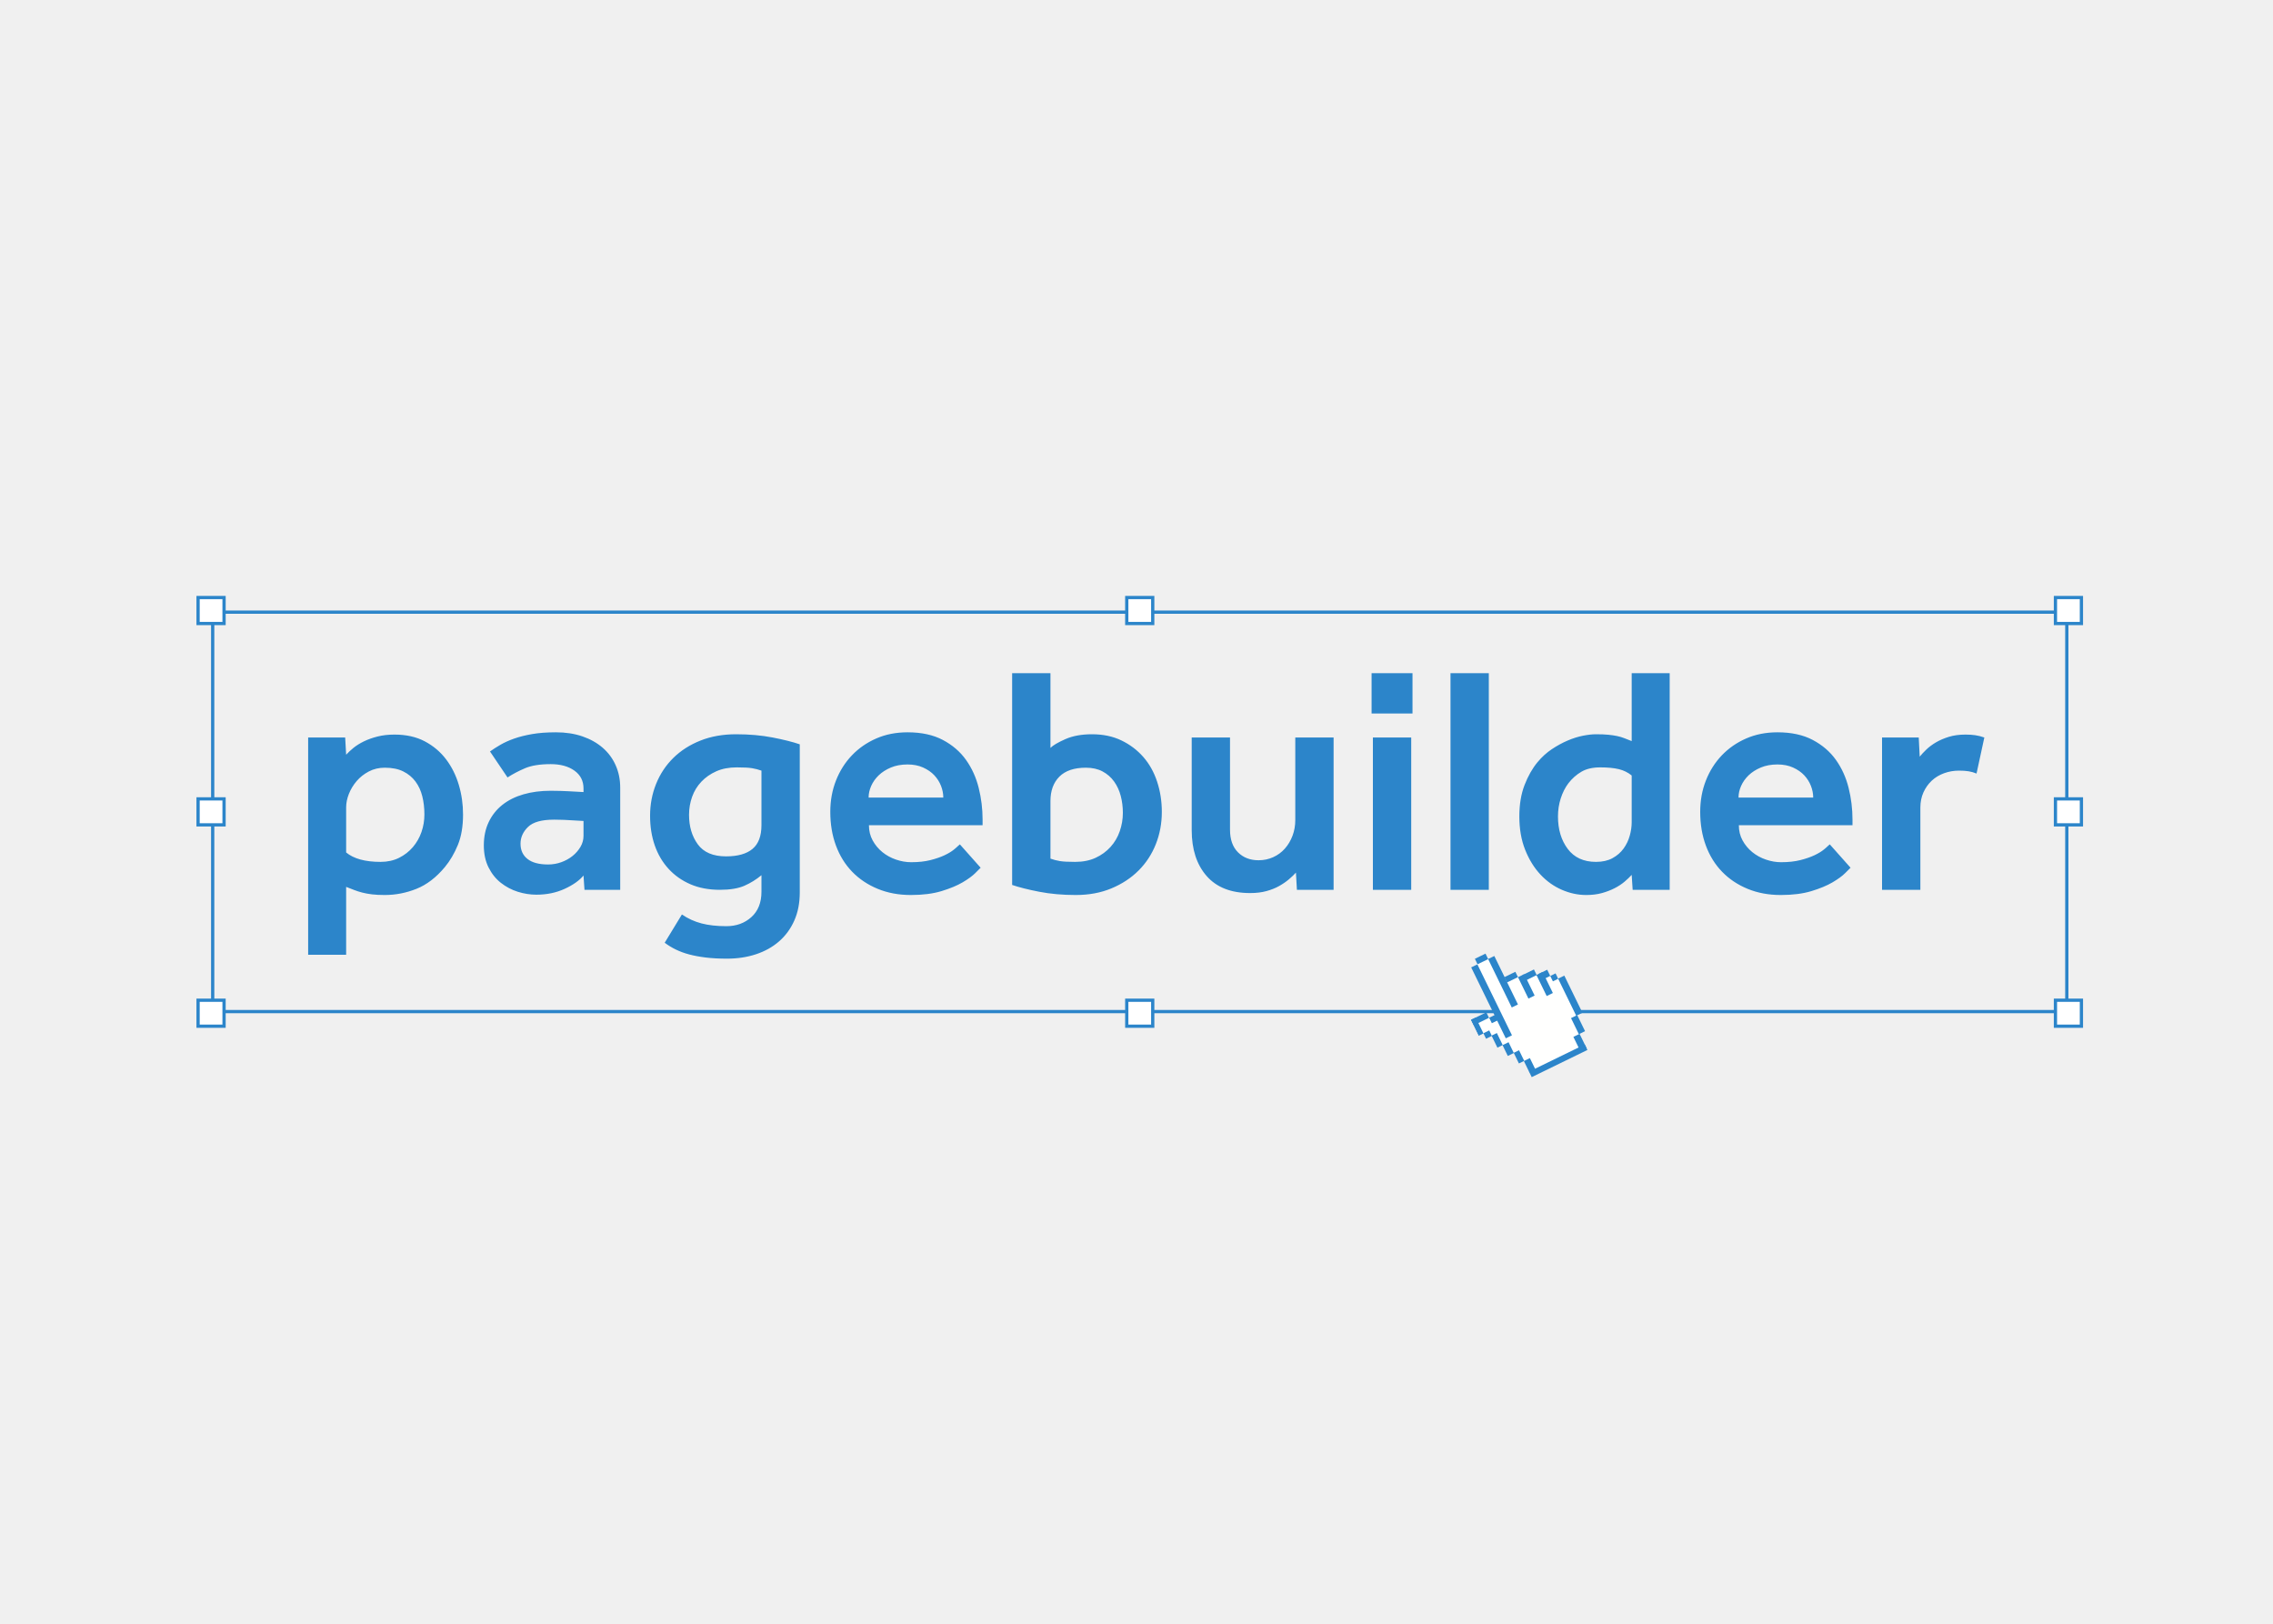
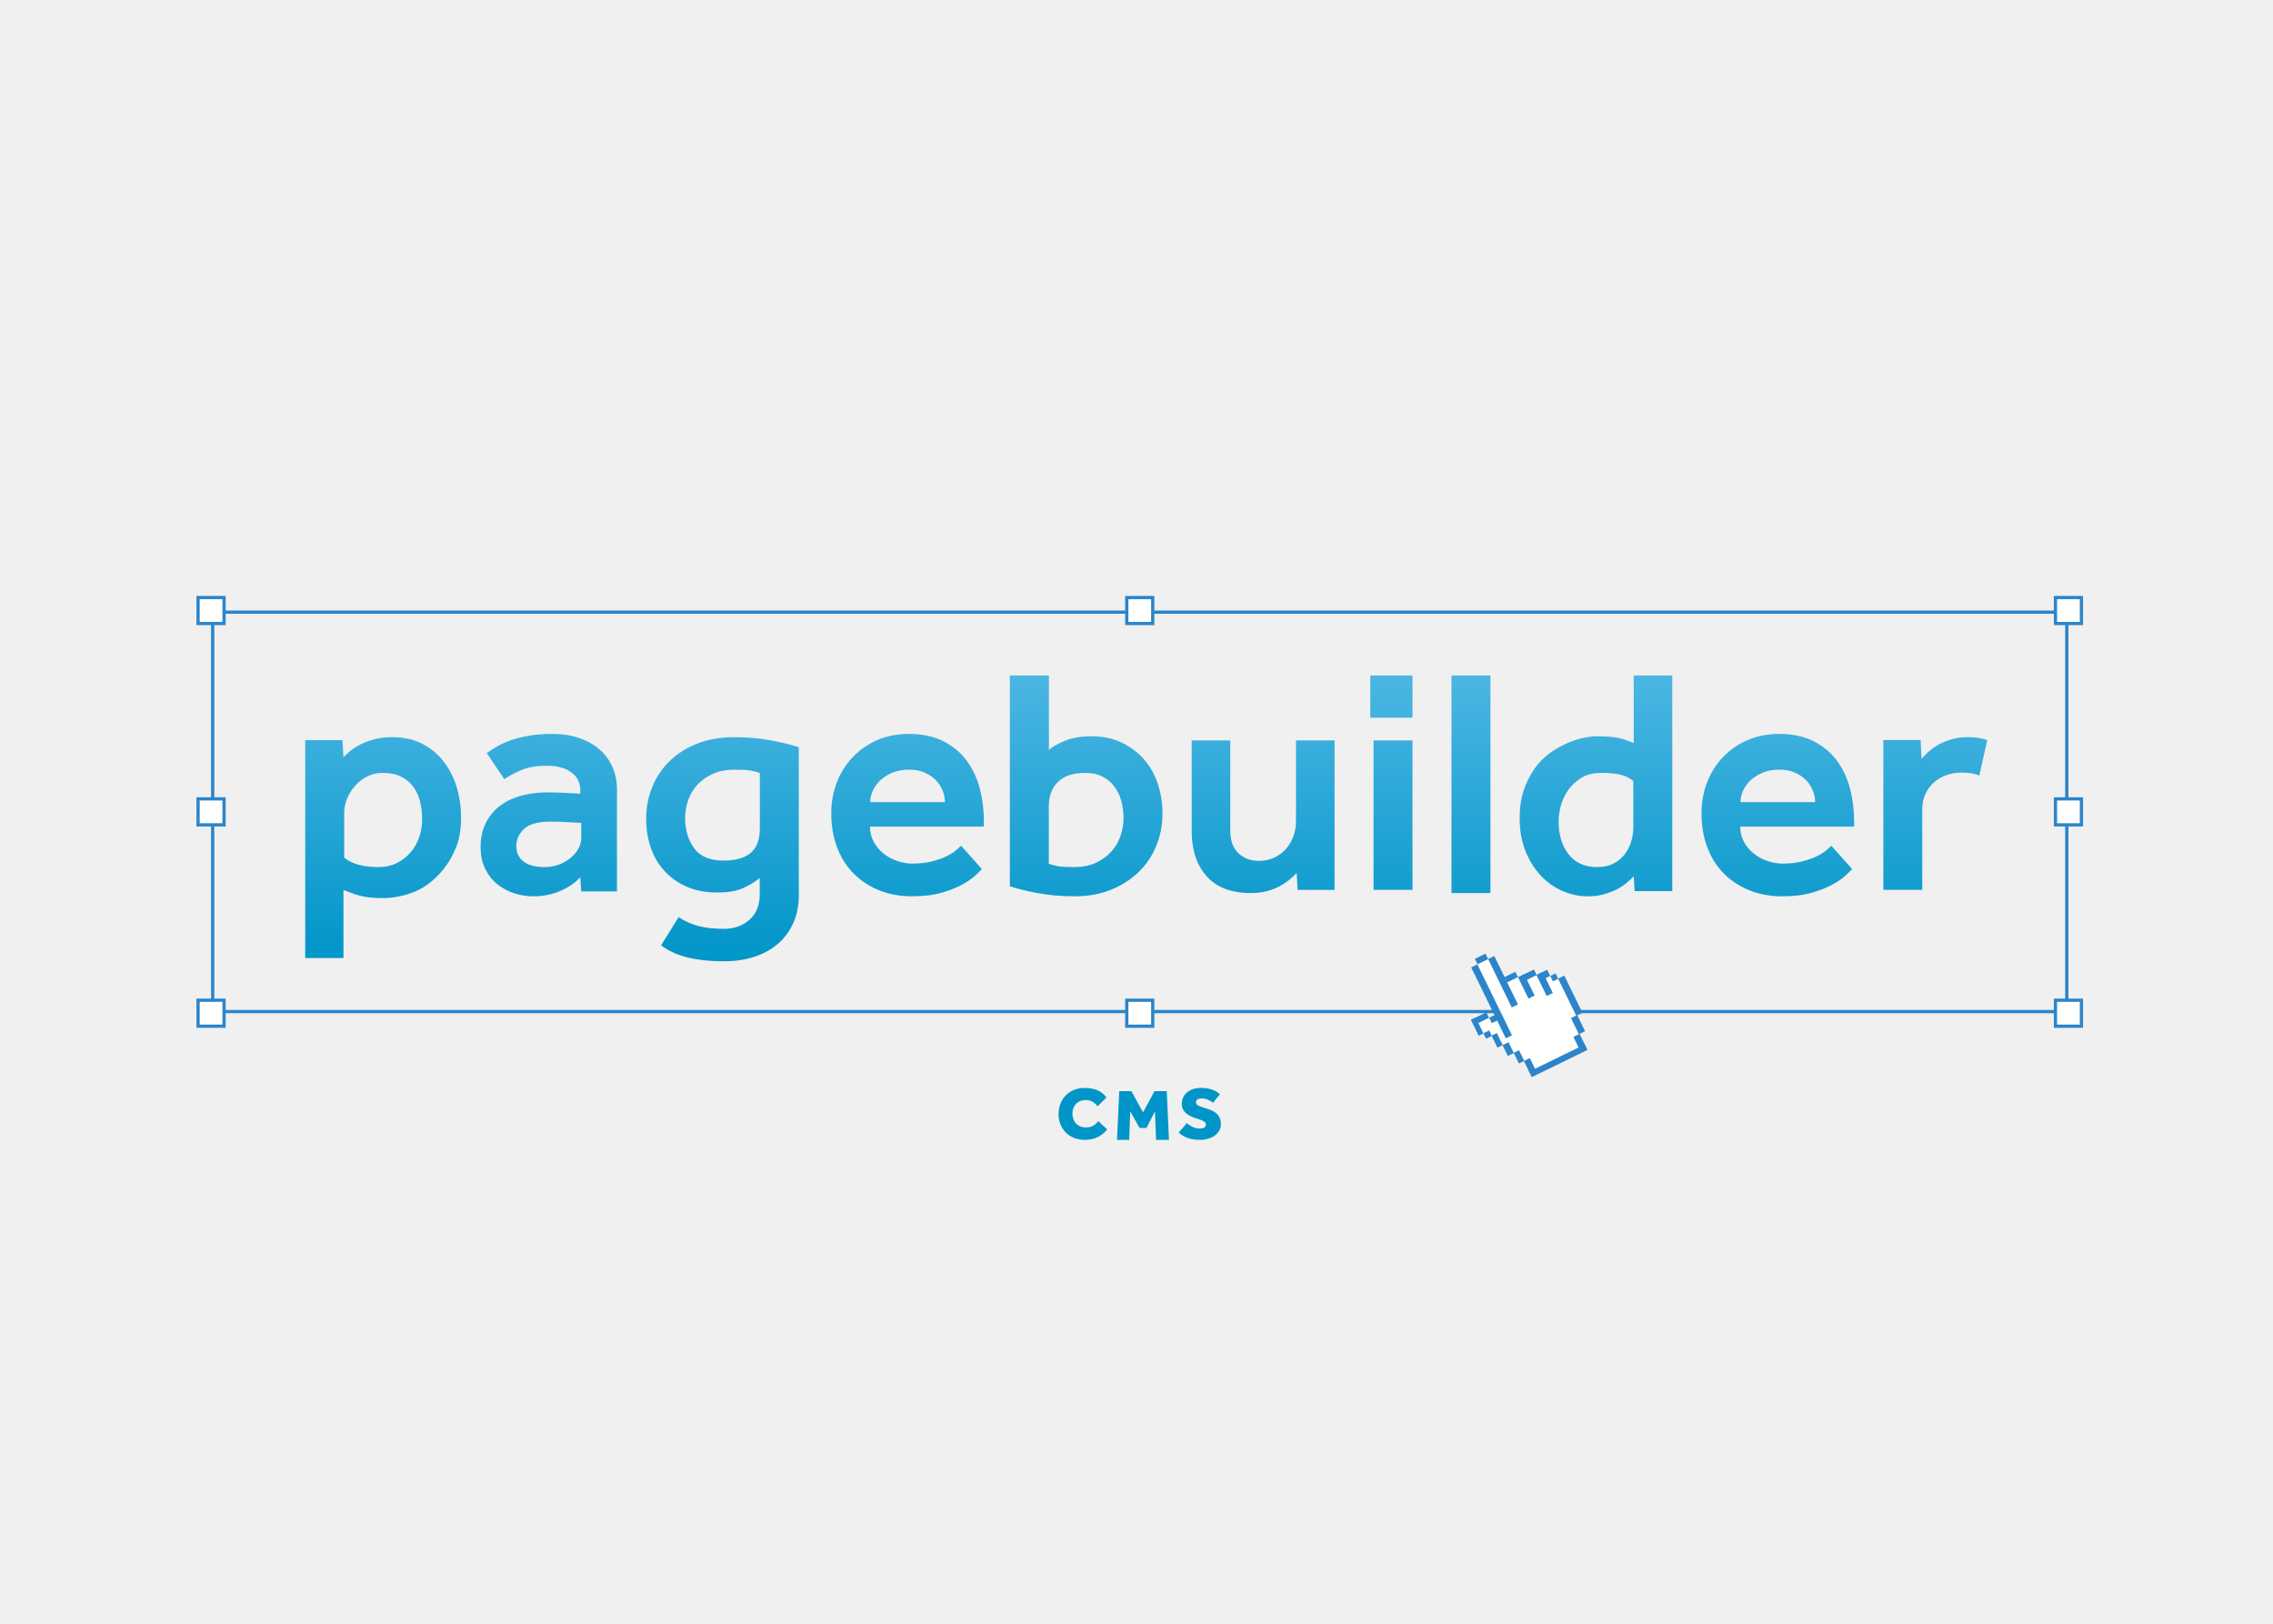
<svg xmlns="http://www.w3.org/2000/svg" xmlns:xlink="http://www.w3.org/1999/xlink" width="700px" height="500px" viewBox="0 0 700 500" version="1.1">
  <defs>
    <polygon id="path-1" points="0.022 0.243 30.848 0.243 30.848 38.848 0.022 38.848" />
+     <linearGradient x1="50%" y1="-15.731%" x2="50%" y2="100%" id="linearGradient-3">
+       <stop stop-color="#57BBE7" offset="0%" />
+       <stop stop-color="#0095C8" offset="100%" />
+     </linearGradient>
  </defs>
  <g id="page-builder" stroke="none" stroke-width="1" fill="none" fill-rule="evenodd">
-     <path d="M94.9,227.1 L106.3,227.1 L106.6,232.4 C107.2,231.733 107.95,231.033 108.85,230.3 C109.75,229.567 110.817,228.9 112.05,228.3 C113.283,227.7 114.683,227.2 116.25,226.8 C117.817,226.4 119.567,226.2 121.5,226.2 C125.1,226.2 128.217,226.9 130.85,228.3 C133.483,229.7 135.667,231.55 137.4,233.85 C139.133,236.15 140.433,238.767 141.3,241.7 C142.167,244.633 142.6,247.667 142.6,250.8 C142.6,254.467 142.067,257.6 141,260.2 C139.933,262.8 138.6,265.067 137,267 C134.333,270.2 131.417,272.433 128.25,273.7 C125.083,274.967 121.833,275.6 118.5,275.6 C116.967,275.6 115.65,275.533 114.55,275.4 C113.45,275.267 112.45,275.083 111.55,274.85 C110.65,274.617 109.817,274.35 109.05,274.05 L107.241,273.347 C107.03,273.266 106.817,273.183 106.6,273.1 L106.6,294 L94.9,294 L94.9,227.1 Z M106.6,262.5 C108.933,264.433 112.467,265.4 117.2,265.4 C119.333,265.4 121.233,264.983 122.9,264.15 C124.567,263.317 125.983,262.217 127.15,260.85 C128.317,259.483 129.2,257.933 129.8,256.2 C130.4,254.467 130.7,252.667 130.7,250.8 C130.7,248.8 130.483,246.933 130.05,245.2 C129.617,243.467 128.917,241.95 127.95,240.65 C126.983,239.35 125.733,238.317 124.2,237.55 C122.667,236.783 120.767,236.4 118.5,236.4 C116.7,236.4 115.067,236.783 113.6,237.55 C112.133,238.317 110.883,239.3 109.85,240.5 C108.817,241.7 108.017,243.017 107.45,244.45 C106.883,245.883 106.6,247.267 106.6,248.6 L106.6,262.5 Z M179.7,269.6 C178.433,271.133 176.5,272.5 173.9,273.7 C171.3,274.9 168.4,275.5 165.2,275.5 C163.267,275.5 161.35,275.2 159.45,274.6 C157.55,274 155.817,273.083 154.25,271.85 C152.683,270.617 151.417,269.033 150.45,267.1 C149.483,265.167 149,262.9 149,260.3 C149,257.633 149.5,255.25 150.5,253.15 C151.5,251.05 152.9,249.283 154.7,247.85 C156.5,246.417 158.667,245.333 161.2,244.6 C163.733,243.867 166.533,243.5 169.6,243.5 C170.533,243.5 171.567,243.517 172.7,243.55 C173.55,243.575 174.381,243.609 175.194,243.653 L176,243.7 C177.2,243.767 178.433,243.833 179.7,243.9 L179.7,242.8 C179.7,240.467 178.767,238.633 176.9,237.3 C175.033,235.967 172.6,235.3 169.6,235.3 C166.267,235.3 163.6,235.733 161.6,236.6 C159.6,237.467 157.833,238.4 156.3,239.4 L150.9,231.4 C151.833,230.733 152.9,230.05 154.1,229.35 C155.3,228.65 156.7,228.017 158.3,227.45 C159.9,226.883 161.75,226.417 163.85,226.05 C165.95,225.683 168.4,225.5 171.2,225.5 C174.2,225.5 176.917,225.917 179.35,226.75 C181.783,227.583 183.867,228.75 185.6,230.25 C187.333,231.75 188.667,233.55 189.6,235.65 C190.533,237.75 191,240.033 191,242.5 L191,274 L180,274 L179.7,269.6 Z M179.7,257.4 L179.7,252.8 L176.2,252.6 L176.2,252.6 C175.5,252.55 174.772,252.509 174.016,252.478 L173.25,252.45 C172.346,252.421 171.557,252.404 170.882,252.401 L170.6,252.4 C166.8,252.4 164.133,253.15 162.6,254.65 C161.067,256.15 160.3,257.867 160.3,259.8 C160.3,261.8 161.017,263.367 162.45,264.5 C163.883,265.633 166,266.2 168.8,266.2 C170.2,266.2 171.55,265.967 172.85,265.5 C174.15,265.033 175.3,264.4 176.3,263.6 C177.3,262.8 178.117,261.867 178.75,260.8 C179.383,259.733 179.7,258.6 179.7,257.4 Z M210,281.6 C211.867,282.867 213.883,283.783 216.05,284.35 C218.217,284.917 220.767,285.2 223.7,285.2 C226.767,285.2 229.333,284.267 231.4,282.4 C233.467,280.533 234.5,277.933 234.5,274.6 L234.5,269.5 C232.9,270.833 231.15,271.917 229.25,272.75 C227.35,273.583 224.833,274 221.7,274 C218.3,274 215.283,273.433 212.65,272.3 C210.017,271.167 207.767,269.583 205.9,267.55 C204.033,265.517 202.617,263.117 201.65,260.35 C200.683,257.583 200.2,254.533 200.2,251.2 C200.2,247.733 200.817,244.467 202.05,241.4 C203.283,238.333 205.05,235.667 207.35,233.4 C209.65,231.133 212.433,229.35 215.7,228.05 C218.967,226.75 222.633,226.1 226.7,226.1 C230.767,226.1 234.517,226.433 237.95,227.1 C241.383,227.767 244.167,228.467 246.3,229.2 L246.3,274.8 C246.3,278.067 245.733,280.967 244.6,283.5 C243.467,286.033 241.9,288.167 239.9,289.9 C237.9,291.633 235.533,292.95 232.8,293.85 C230.067,294.75 227.1,295.2 223.9,295.2 C221.433,295.2 219.25,295.083 217.35,294.85 C215.45,294.617 213.75,294.3 212.25,293.9 C210.75,293.5 209.383,293 208.15,292.4 C206.917,291.8 205.767,291.1 204.7,290.3 L210,281.6 Z M234.5,237.3 C233.567,236.967 232.6,236.717 231.6,236.55 C230.6,236.383 229.033,236.3 226.9,236.3 C224.5,236.3 222.4,236.7 220.6,237.5 C218.8,238.3 217.267,239.367 216,240.7 C214.733,242.033 213.783,243.583 213.15,245.35 C212.517,247.117 212.2,248.967 212.2,250.9 C212.2,254.5 213.1,257.533 214.9,260 C216.7,262.467 219.6,263.7 223.6,263.7 C227.2,263.7 229.917,262.933 231.75,261.4 C233.583,259.867 234.5,257.433 234.5,254.1 L234.5,237.3 Z M302,267.2 L300.35,268.85 C299.45,269.75 298.15,270.7 296.45,271.7 C294.75,272.7 292.583,273.6 289.95,274.4 C287.317,275.2 284.167,275.6 280.5,275.6 C276.767,275.6 273.367,274.967 270.3,273.7 C267.233,272.433 264.617,270.683 262.45,268.45 C260.283,266.217 258.617,263.533 257.45,260.4 C256.283,257.267 255.7,253.8 255.7,250 C255.7,246.533 256.283,243.317 257.45,240.35 C258.617,237.383 260.25,234.8 262.35,232.6 C264.45,230.4 266.95,228.667 269.85,227.4 C272.75,226.133 275.967,225.5 279.5,225.5 C283.767,225.5 287.383,226.283 290.35,227.85 C293.317,229.417 295.7,231.467 297.5,234 C299.3,236.533 300.6,239.4 301.4,242.6 C302.2,245.8 302.6,249.067 302.6,252.4 L302.6,254.1 L267.6,254.1 C267.6,255.833 267.983,257.4 268.75,258.8 C269.517,260.2 270.517,261.4 271.75,262.4 C272.983,263.4 274.383,264.167 275.95,264.7 C277.517,265.233 279.067,265.5 280.6,265.5 C282.867,265.5 284.85,265.283 286.55,264.85 C288.25,264.417 289.7,263.917 290.9,263.35 C292.1,262.783 293.083,262.183 293.85,261.55 L294.334,261.145 C294.867,260.693 295.289,260.311 295.6,260 L302,267.2 Z M290.5,245.6 C290.5,244.4 290.267,243.2 289.8,242 C289.333,240.8 288.65,239.717 287.75,238.75 C286.85,237.783 285.7,236.983 284.3,236.35 C282.9,235.717 281.3,235.4 279.5,235.4 C277.567,235.4 275.85,235.717 274.35,236.35 C272.85,236.983 271.6,237.783 270.6,238.75 C269.6,239.717 268.833,240.8 268.3,242 C267.767,243.2 267.5,244.4 267.5,245.6 L290.5,245.6 Z M311.7,207.3 L323.5,207.3 L323.5,230.3 C324.3,229.5 325.833,228.6 328.1,227.6 C330.367,226.6 333.1,226.1 336.3,226.1 C339.7,226.1 342.717,226.733 345.35,228 C347.983,229.267 350.233,230.967 352.1,233.1 C353.967,235.233 355.383,237.767 356.35,240.7 C357.317,243.633 357.8,246.733 357.8,250 C357.8,253.533 357.183,256.85 355.95,259.95 C354.717,263.05 352.95,265.75 350.65,268.05 C348.35,270.35 345.567,272.183 342.3,273.55 C339.033,274.917 335.367,275.6 331.3,275.6 C327.233,275.6 323.483,275.267 320.05,274.6 C316.617,273.933 313.833,273.233 311.7,272.5 L311.7,207.3 Z M323.5,264.4 C324.433,264.733 325.4,264.983 326.4,265.15 C327.4,265.317 328.967,265.4 331.1,265.4 C333.5,265.4 335.6,264.983 337.4,264.15 C339.2,263.317 340.733,262.2 342,260.8 C343.267,259.4 344.217,257.783 344.85,255.95 C345.483,254.117 345.8,252.233 345.8,250.3 C345.8,248.5 345.583,246.767 345.15,245.1 C344.717,243.433 344.033,241.95 343.1,240.65 C342.167,239.35 340.983,238.317 339.55,237.55 C338.117,236.783 336.4,236.4 334.4,236.4 C330.8,236.4 328.083,237.317 326.25,239.15 C324.417,240.983 323.5,243.5 323.5,246.7 L323.5,264.4 Z M367,227.1 L378.8,227.1 L378.8,255.5 C378.8,258.5 379.617,260.817 381.25,262.45 C382.883,264.083 385,264.9 387.6,264.9 C389.2,264.9 390.7,264.583 392.1,263.95 C393.5,263.317 394.7,262.433 395.7,261.3 C396.7,260.167 397.483,258.85 398.05,257.35 C398.617,255.85 398.9,254.233 398.9,252.5 L398.9,227.1 L410.7,227.1 L410.7,274 L399.4,274 L399.1,268.7 C398.5,269.367 397.767,270.067 396.9,270.8 C396.033,271.533 395.033,272.217 393.9,272.85 C392.767,273.483 391.467,274 390,274.4 C388.533,274.8 386.867,275 385,275 C379.133,275 374.667,273.25 371.6,269.75 C368.533,266.25 367,261.533 367,255.6 L367,227.1 Z M422.4,207.3 L435,207.3 L435,219.7 L422.4,219.7 L422.4,207.3 Z M422.8,227.1 L434.6,227.1 L434.6,274 L422.8,274 L422.8,227.1 Z M446.7,207.3 L458.5,207.3 L458.5,274 L446.7,274 L446.7,207.3 Z M502.5,269.4 C501.9,270.067 501.167,270.767 500.3,271.5 C499.433,272.233 498.417,272.9 497.25,273.5 C496.083,274.1 494.783,274.6 493.35,275 C491.917,275.4 490.3,275.6 488.5,275.6 C485.967,275.6 483.467,275.067 481,274 C478.533,272.933 476.333,271.367 474.4,269.3 C472.467,267.233 470.9,264.7 469.7,261.7 C468.5,258.7 467.9,255.267 467.9,251.4 C467.9,247.733 468.433,244.517 469.5,241.75 C470.567,238.983 471.9,236.633 473.5,234.7 C474.833,233.1 476.3,231.767 477.9,230.7 C479.5,229.633 481.117,228.75 482.75,228.05 C484.383,227.35 485.967,226.85 487.5,226.55 C489.033,226.25 490.367,226.1 491.5,226.1 C493.033,226.1 494.3,226.15 495.3,226.25 C496.3,226.35 497.2,226.483 498,226.65 C498.8,226.817 499.533,227.033 500.2,227.3 L502.075,228.036 C502.214,228.09 502.356,228.144 502.5,228.2 L502.5,207.3 L514.2,207.3 L514.2,274 L502.8,274 L502.5,269.4 Z M502.5,238.8 C501.367,237.867 500.05,237.217 498.55,236.85 C497.05,236.483 495.133,236.3 492.8,236.3 C490.467,236.3 488.533,236.75 487,237.65 C485.467,238.55 484.133,239.733 483,241.2 C482,242.533 481.217,244.083 480.65,245.85 C480.083,247.617 479.8,249.467 479.8,251.4 C479.8,255.4 480.8,258.733 482.8,261.4 C484.8,264.067 487.7,265.4 491.5,265.4 C493.5,265.4 495.2,265.017 496.6,264.25 C498,263.483 499.133,262.5 500,261.3 C500.867,260.1 501.5,258.783 501.9,257.35 C502.3,255.917 502.5,254.533 502.5,253.2 L502.5,238.8 Z M569.9,267.2 L568.25,268.85 C567.35,269.75 566.05,270.7 564.35,271.7 C562.65,272.7 560.483,273.6 557.85,274.4 C555.217,275.2 552.067,275.6 548.4,275.6 C544.667,275.6 541.267,274.967 538.2,273.7 C535.133,272.433 532.517,270.683 530.35,268.45 C528.183,266.217 526.517,263.533 525.35,260.4 C524.183,257.267 523.6,253.8 523.6,250 C523.6,246.533 524.183,243.317 525.35,240.35 C526.517,237.383 528.15,234.8 530.25,232.6 C532.35,230.4 534.85,228.667 537.75,227.4 C540.65,226.133 543.867,225.5 547.4,225.5 C551.667,225.5 555.283,226.283 558.25,227.85 C561.217,229.417 563.6,231.467 565.4,234 C567.2,236.533 568.5,239.4 569.3,242.6 C570.1,245.8 570.5,249.067 570.5,252.4 L570.5,254.1 L535.5,254.1 C535.5,255.833 535.883,257.4 536.65,258.8 C537.417,260.2 538.417,261.4 539.65,262.4 C540.883,263.4 542.283,264.167 543.85,264.7 C545.417,265.233 546.967,265.5 548.5,265.5 C550.767,265.5 552.75,265.283 554.45,264.85 C556.15,264.417 557.6,263.917 558.8,263.35 C560,262.783 560.983,262.183 561.75,261.55 L562.234,261.145 C562.767,260.693 563.189,260.311 563.5,260 L569.9,267.2 Z M558.4,245.6 C558.4,244.4 558.167,243.2 557.7,242 C557.233,240.8 556.55,239.717 555.65,238.75 C554.75,237.783 553.6,236.983 552.2,236.35 C550.8,235.717 549.2,235.4 547.4,235.4 C545.467,235.4 543.75,235.717 542.25,236.35 C540.75,236.983 539.5,237.783 538.5,238.75 C537.5,239.717 536.733,240.8 536.2,242 C535.667,243.2 535.4,244.4 535.4,245.6 L558.4,245.6 Z M579.6,227.1 L590.9,227.1 L591.2,233 C591.733,232.333 592.417,231.6 593.25,230.8 C594.083,230 595.067,229.267 596.2,228.6 C597.333,227.933 598.65,227.367 600.15,226.9 C601.65,226.433 603.367,226.2 605.3,226.2 C606.433,226.2 607.45,226.267 608.35,226.4 C609.25,226.533 610.167,226.767 611.1,227.1 L608.7,238.2 C607.9,237.867 607.083,237.633 606.25,237.5 C605.417,237.367 604.433,237.3 603.3,237.3 C601.7,237.3 600.167,237.567 598.7,238.1 C597.233,238.633 595.967,239.4 594.9,240.4 C593.833,241.4 592.983,242.6 592.35,244 C591.717,245.4 591.4,246.967 591.4,248.7 L591.4,274 L579.6,274 L579.6,227.1 Z" id="pagebuilder" fill="#2C85CA" fill-rule="nonzero" />
    <rect id="Rectangle" stroke="#2C85CA" x="65.5" y="188.5" width="571" height="123" />
    <rect id="Rectangle" stroke="#2C85CA" fill="#FFFFFF" x="61" y="184" width="8" height="8" />
    <rect id="Rectangle-Copy-3" stroke="#2C85CA" fill="#FFFFFF" x="347" y="184" width="8" height="8" />
    <rect id="Rectangle-Copy-6" stroke="#2C85CA" fill="#FFFFFF" x="633" y="184" width="8" height="8" />
    <rect id="Rectangle-Copy" stroke="#2C85CA" fill="#FFFFFF" x="61" y="246" width="8" height="8" />
    <rect id="Rectangle-Copy-7" stroke="#2C85CA" fill="#FFFFFF" x="633" y="246" width="8" height="8" />
    <rect id="Rectangle-Copy-2" stroke="#2C85CA" fill="#FFFFFF" x="61" y="308" width="8" height="8" />
    <rect id="Rectangle-Copy-5" stroke="#2C85CA" fill="#FFFFFF" x="347" y="308" width="8" height="8" />
    <rect id="Rectangle-Copy-8" stroke="#2C85CA" fill="#FFFFFF" x="633" y="308" width="8" height="8" />
    <g id="hand_cursor_free_vector" transform="translate(469, 310.5) rotate(-26) translate(-469, -310.5) translate(453, 290)">
      <g id="Group-4" transform="translate(0, 1.090909)">
        <mask id="mask-2" fill="white">
          <use xlink:href="#path-1" />
        </mask>
        <g id="Clip-2" />
        <polyline id="Fill-1" fill="#FFFFFE" mask="url(#mask-2)" points="8.182 1.636 8.606 18.364 6.364 18.364 4.848 17.03 0.909 16.667 1.03 19.818 2.121 21.455 4.364 23.455 4.788 26.121 6.606 27.879 6.909 29.576 8 30.909 8.727 33.394 9.636 34.606 10.061 38.424 27.091 38.848 27.333 34.909 28.97 33.091 29.576 29.152 30.848 27.576 30.545 16.424 27.091 13.515 24.788 12.303 23.697 11.697 19.394 10.848 18.303 9.636 14.485 9.091 13.757 2.121 12.121 0.303 10.485 0.243 8.182 1.636" />
        <polygon id="Fill-3" fill="#2C85CA" mask="url(#mask-2)" points="0.022 21.03 1.697 21.03 1.697 15.576 0.022 15.576" />
      </g>
      <polygon id="Fill-5" fill="#2C85CA" points="7.212 26.485 9.333 26.485 9.333 2.182 7.212 2.182" />
      <polygon id="Fill-6" fill="#2C85CA" points="18.848 18.545 20.97 18.545 20.97 11.212 18.848 11.212" />
      <polygon id="Fill-7" fill="#2C85CA" points="24.243 20.303 26.364 20.303 26.364 13.091 24.243 13.091" />
      <polygon id="Fill-8" fill="#2C85CA" points="29.757 29.757 31.879 29.757 31.879 17.03 29.757 17.03" />
      <polygon id="Fill-9" fill="#2C85CA" points="26.121 40.182 28.243 40.182 28.243 35.212 26.121 35.212" />
      <polygon id="Fill-10" fill="#2C85CA" points="28 35.212 30.121 35.212 30.121 29.697 28 29.697" />
      <polygon id="Fill-11" fill="#2C85CA" points="13.031 18.757 15.152 18.757 15.152 2.151 13.031 2.151" />
      <polygon id="Fill-12" fill="#2C85CA" points="0.121 18.545 5.333 18.545 5.333 16.667 0.121 16.667" />
      <polygon id="Fill-13" fill="#2C85CA" points="9.152 40.727 28.243 40.727 28.243 38.848 9.152 38.848" />
      <polygon id="Fill-14" fill="#2C85CA" points="1.697 23.939 3.697 23.939 3.697 22.061 1.697 22.061" />
      <polygon id="Fill-15" fill="#2C85CA" points="3.637 27.94 5.455 27.94 5.455 23.819 3.637 23.819" />
      <polygon id="Fill-16" fill="#2C85CA" points="5.394 31.636 7.455 31.636 7.455 27.94 5.394 27.94" />
      <polygon id="Fill-17" fill="#2C85CA" points="7.455 35.212 9.273 35.212 9.273 31.576 7.455 31.576" />
      <polygon id="Fill-18" fill="#2C85CA" points="9.152 39.151 11.212 39.151 11.212 35.212 9.152 35.212" />
      <polygon id="Fill-19" fill="#2C85CA" points="5.394 20.424 8.303 20.424 8.303 18.545 5.394 18.545" />
      <polygon id="Fill-20" fill="#2C85CA" points="25.03 15.212 27.939 15.212 27.939 13.091 25.03 13.091" />
      <polygon id="Fill-21" fill="#2C85CA" points="27.945 17.079 29.757 17.079 29.757 15.234 27.945 15.234" />
      <polygon id="Fill-22" fill="#2C85CA" points="9.394 2.182 13.03 2.182 13.03 0.303 9.394 0.303" />
      <polygon id="Fill-23" fill="#2C85CA" points="20.359 13.151 24.303 13.151 24.303 11.229 20.359 11.229" />
      <polygon id="Fill-24" fill="#2C85CA" points="15.084 11.189 18.842 11.189 18.842 9.364 15.084 9.364" />
    </g>
+     <path d="M94,227.903 L105.472,227.903 L105.774,233.218 C106.377,232.55 107.132,231.848 108.038,231.112 C108.943,230.377 110.017,229.708 111.258,229.106 C112.499,228.504 113.908,228.003 115.484,227.602 C117.061,227.201 118.822,227 120.767,227 C124.39,227 127.526,227.702 130.176,229.106 C132.826,230.51 135.023,232.366 136.767,234.673 C138.512,236.979 139.82,239.604 140.692,242.546 C141.564,245.488 142,248.53 142,251.673 C142,255.35 141.463,258.493 140.39,261.1 C139.317,263.708 137.975,265.981 136.365,267.92 C133.681,271.13 130.746,273.37 127.56,274.64 C124.373,275.911 121.103,276.546 117.748,276.546 C116.205,276.546 114.881,276.479 113.774,276.345 C112.667,276.211 111.66,276.028 110.755,275.794 C109.849,275.559 109.01,275.292 108.239,274.991 L106.418,274.286 C106.207,274.204 105.992,274.122 105.774,274.038 L105.774,295 L94,295 L94,227.903 Z M106,264.1 C108.324,266.033 111.842,267 116.556,267 C118.681,267 120.573,266.583 122.232,265.75 C123.892,264.917 125.303,263.817 126.465,262.45 C127.627,261.083 128.506,259.533 129.104,257.8 C129.701,256.067 130,254.267 130,252.4 C130,250.4 129.784,248.533 129.353,246.8 C128.921,245.067 128.224,243.55 127.261,242.25 C126.299,240.95 125.054,239.917 123.527,239.15 C122,238.383 120.108,238 117.851,238 C116.058,238 114.432,238.383 112.971,239.15 C111.51,239.917 110.266,240.9 109.237,242.1 C108.207,243.3 107.411,244.617 106.846,246.05 C106.282,247.483 106,248.867 106,250.2 L106,264.1 Z M178.7,270.1 C177.433,271.633 175.5,273 172.9,274.2 C170.3,275.4 167.4,276 164.2,276 C162.267,276 160.35,275.7 158.45,275.1 C156.55,274.5 154.817,273.583 153.25,272.35 C151.683,271.117 150.417,269.533 149.45,267.6 C148.483,265.667 148,263.4 148,260.8 C148,258.133 148.5,255.75 149.5,253.65 C150.5,251.55 151.9,249.783 153.7,248.35 C155.5,246.917 157.667,245.833 160.2,245.1 C162.733,244.367 165.533,244 168.6,244 C169.533,244 170.567,244.017 171.7,244.05 C172.55,244.075 173.381,244.109 174.194,244.153 L175,244.2 C176.2,244.267 177.433,244.333 178.7,244.4 L178.7,243.3 C178.7,240.967 177.767,239.133 175.9,237.8 C174.033,236.467 171.6,235.8 168.6,235.8 C165.267,235.8 162.6,236.233 160.6,237.1 C158.6,237.967 156.833,238.9 155.3,239.9 L149.9,231.9 C150.833,231.233 151.9,230.55 153.1,229.85 C154.3,229.15 155.7,228.517 157.3,227.95 C158.9,227.383 160.75,226.917 162.85,226.55 C164.95,226.183 167.4,226 170.2,226 C173.2,226 175.917,226.417 178.35,227.25 C180.783,228.083 182.867,229.25 184.6,230.75 C186.333,232.25 187.667,234.05 188.6,236.15 C189.533,238.25 190,240.533 190,243 L190,274.5 L179,274.5 L178.7,270.1 Z M179,258.072 L179,253.406 L175.392,253.203 L175.392,253.203 C174.67,253.152 173.919,253.111 173.14,253.079 L172.351,253.051 C171.418,253.021 170.605,253.004 169.909,253.001 L169.619,253 C165.701,253 162.952,253.761 161.371,255.283 C159.79,256.804 159,258.546 159,260.507 C159,262.536 159.739,264.126 161.216,265.275 C162.694,266.425 164.876,267 167.763,267 C169.206,267 170.598,266.763 171.938,266.29 C173.278,265.816 174.464,265.174 175.495,264.362 C176.526,263.551 177.368,262.604 178.021,261.522 C178.674,260.44 179,259.29 179,258.072 Z M208.991,282.42 C210.894,283.685 212.95,284.6 215.159,285.166 C217.368,285.732 219.968,286.014 222.959,286.014 C226.085,286.014 228.702,285.082 230.809,283.219 C232.916,281.355 233.97,278.758 233.97,275.43 L233.97,270.337 C232.338,271.669 230.554,272.75 228.617,273.582 C226.68,274.415 224.114,274.831 220.92,274.831 C217.453,274.831 214.378,274.265 211.693,273.133 C209.008,272.001 206.714,270.42 204.811,268.39 C202.908,266.36 201.464,263.963 200.478,261.2 C199.493,258.438 199,255.392 199,252.064 C199,248.602 199.629,245.34 200.886,242.278 C202.144,239.216 203.945,236.553 206.29,234.289 C208.635,232.026 211.472,230.245 214.803,228.947 C218.133,227.649 221.871,227 226.017,227 C230.163,227 233.987,227.333 237.487,227.999 C240.987,228.664 243.825,229.363 246,230.096 L246,275.63 C246,278.891 245.422,281.787 244.267,284.317 C243.111,286.847 241.514,288.977 239.475,290.708 C237.436,292.439 235.023,293.753 232.236,294.652 C229.45,295.551 226.425,296 223.163,296 C220.648,296 218.422,295.884 216.485,295.651 C214.548,295.418 212.815,295.101 211.285,294.702 C209.756,294.302 208.363,293.803 207.105,293.204 C205.848,292.605 204.675,291.906 203.588,291.107 L208.991,282.42 Z M234,238.022 C233.037,237.681 232.04,237.426 231.009,237.255 C229.978,237.085 228.362,237 226.161,237 C223.686,237 221.52,237.409 219.664,238.226 C217.807,239.044 216.226,240.134 214.919,241.496 C213.613,242.859 212.633,244.443 211.98,246.248 C211.327,248.054 211,249.944 211,251.92 C211,255.599 211.928,258.698 213.785,261.219 C215.641,263.74 218.632,265 222.758,265 C226.471,265 229.273,264.217 231.164,262.65 C233.055,261.083 234,258.596 234,255.19 L234,238.022 Z M302.399,267.617 L300.745,269.263 C299.843,270.162 298.541,271.11 296.837,272.108 C295.133,273.106 292.962,274.004 290.323,274.802 C287.684,275.601 284.527,276 280.853,276 C277.112,276 273.704,275.368 270.631,274.104 C267.558,272.84 264.936,271.093 262.764,268.864 C260.593,266.635 258.923,263.957 257.754,260.83 C256.585,257.703 256,254.244 256,250.451 C256,246.991 256.585,243.781 257.754,240.82 C258.923,237.86 260.56,235.281 262.664,233.086 C264.769,230.89 267.274,229.16 270.18,227.896 C273.086,226.632 276.31,226 279.851,226 C284.127,226 287.751,226.782 290.724,228.345 C293.697,229.909 296.085,231.955 297.889,234.483 C299.693,237.011 300.996,239.872 301.797,243.066 C302.599,246.259 303,249.52 303,252.846 L303,254.543 L267.925,254.543 C267.925,256.273 268.31,257.836 269.078,259.234 C269.846,260.631 270.848,261.828 272.084,262.826 C273.32,263.824 274.723,264.589 276.293,265.122 C277.863,265.654 279.416,265.92 280.953,265.92 C283.225,265.92 285.212,265.704 286.916,265.271 C288.619,264.839 290.072,264.34 291.275,263.774 C292.478,263.209 293.463,262.61 294.231,261.978 L294.716,261.574 C295.25,261.123 295.673,260.742 295.985,260.431 L302.399,267.617 Z M291,247 C291,245.824 290.767,244.647 290.3,243.471 C289.833,242.294 289.15,241.232 288.25,240.284 C287.35,239.337 286.2,238.552 284.8,237.931 C283.4,237.31 281.8,237 280,237 C278.067,237 276.35,237.31 274.85,237.931 C273.35,238.552 272.1,239.337 271.1,240.284 C270.1,241.232 269.333,242.294 268.8,243.471 C268.267,244.647 268,245.824 268,247 L291,247 Z M311,208 L323.03,208 L323.03,230.899 C323.846,230.102 325.409,229.206 327.72,228.211 C330.031,227.215 332.818,226.717 336.08,226.717 C339.547,226.717 342.622,227.348 345.307,228.609 C347.992,229.87 350.286,231.563 352.189,233.687 C354.092,235.811 355.536,238.333 356.522,241.253 C357.507,244.174 358,247.26 358,250.512 C358,254.03 357.371,257.332 356.114,260.419 C354.856,263.505 353.055,266.193 350.71,268.483 C348.365,270.773 345.528,272.598 342.197,273.959 C338.867,275.32 335.129,276 330.983,276 C326.837,276 323.013,275.668 319.513,275.004 C316.013,274.341 313.175,273.644 311,272.914 L311,208 Z M323,266 C323.963,266.333 324.96,266.583 325.991,266.75 C327.022,266.917 328.638,267 330.839,267 C333.314,267 335.48,266.583 337.336,265.75 C339.193,264.917 340.774,263.8 342.081,262.4 C343.387,261 344.367,259.383 345.02,257.55 C345.673,255.717 346,253.833 346,251.9 C346,250.1 345.777,248.367 345.33,246.7 C344.883,245.033 344.178,243.55 343.215,242.25 C342.253,240.95 341.032,239.917 339.554,239.15 C338.075,238.383 336.305,238 334.242,238 C330.529,238 327.727,238.917 325.836,240.75 C323.945,242.583 323,245.1 323,248.3 L323,266 Z M367,228 L378.881,228 L378.881,255.866 C378.881,258.81 379.703,261.083 381.348,262.686 C382.992,264.288 385.124,265.09 387.741,265.09 C389.352,265.09 390.863,264.779 392.272,264.158 C393.682,263.536 394.89,262.669 395.897,261.557 C396.904,260.445 397.693,259.153 398.263,257.682 C398.834,256.21 399.119,254.624 399.119,252.923 L399.119,228 L411,228 L411,274.019 L399.622,274.019 L399.32,268.818 C398.716,269.473 397.978,270.159 397.105,270.879 C396.233,271.598 395.226,272.269 394.085,272.89 C392.944,273.512 391.635,274.019 390.158,274.411 C388.681,274.804 387.003,275 385.124,275 C379.217,275 374.719,273.283 371.632,269.849 C368.544,266.414 367,261.786 367,255.965 L367,228 Z M422,208 L435,208 L435,221 L422,221 L422,208 Z M423,228 L435,228 L435,274 L423,274 L423,228 Z M447,208 L459,208 L459,275 L447,275 L447,208 Z M503.123,269.827 C502.514,270.491 501.77,271.188 500.89,271.918 C500.01,272.648 498.978,273.312 497.794,273.909 C496.609,274.507 495.29,275.004 493.835,275.403 C492.38,275.801 490.739,276 488.911,276 C486.34,276 483.802,275.469 481.298,274.407 C478.794,273.345 476.561,271.785 474.598,269.728 C472.636,267.67 471.045,265.148 469.827,262.161 C468.609,259.174 468,255.756 468,251.906 C468,248.256 468.541,245.053 469.624,242.299 C470.707,239.544 472.06,237.204 473.685,235.28 C475.038,233.687 476.527,232.359 478.151,231.297 C479.775,230.235 481.416,229.356 483.075,228.659 C484.733,227.962 486.34,227.464 487.896,227.165 C489.453,226.867 490.806,226.717 491.957,226.717 C493.513,226.717 494.799,226.767 495.814,226.867 C496.829,226.966 497.743,227.099 498.555,227.265 C499.367,227.431 500.112,227.647 500.788,227.912 L502.692,228.645 C502.833,228.698 502.976,228.753 503.123,228.808 L503.123,208 L515,208 L515,274.407 L503.428,274.407 L503.123,269.827 Z M503,240.491 C501.852,239.561 500.518,238.914 498.998,238.548 C497.478,238.183 495.536,238 493.172,238 C490.808,238 488.849,238.448 487.295,239.345 C485.742,240.242 484.391,241.422 483.242,242.883 C482.229,244.212 481.435,245.757 480.861,247.517 C480.287,249.278 480,251.121 480,253.048 C480,257.034 481.013,260.356 483.04,263.014 C485.066,265.671 488.004,267 491.855,267 C493.881,267 495.604,266.618 497.022,265.854 C498.441,265.09 499.589,264.11 500.467,262.914 C501.345,261.718 501.987,260.406 502.392,258.978 C502.797,257.549 503,256.171 503,254.842 L503,240.491 Z M570.399,267.617 L568.745,269.263 C567.843,270.162 566.541,271.11 564.837,272.108 C563.133,273.106 560.962,274.004 558.323,274.802 C555.684,275.601 552.527,276 548.853,276 C545.112,276 541.704,275.368 538.631,274.104 C535.558,272.84 532.936,271.093 530.764,268.864 C528.593,266.635 526.923,263.957 525.754,260.83 C524.585,257.703 524,254.244 524,250.451 C524,246.991 524.585,243.781 525.754,240.82 C526.923,237.86 528.56,235.281 530.664,233.086 C532.769,230.89 535.274,229.16 538.18,227.896 C541.086,226.632 544.31,226 547.851,226 C552.127,226 555.751,226.782 558.724,228.345 C561.697,229.909 564.085,231.955 565.889,234.483 C567.693,237.011 568.996,239.872 569.797,243.066 C570.599,246.259 571,249.52 571,252.846 L571,254.543 L535.925,254.543 C535.925,256.273 536.31,257.836 537.078,259.234 C537.846,260.631 538.848,261.828 540.084,262.826 C541.32,263.824 542.723,264.589 544.293,265.122 C545.863,265.654 547.416,265.92 548.953,265.92 C551.225,265.92 553.212,265.704 554.916,265.271 C556.619,264.839 558.072,264.34 559.275,263.774 C560.478,263.209 561.463,262.61 562.231,261.978 L562.716,261.574 C563.25,261.123 563.673,260.742 563.985,260.431 L570.399,267.617 Z M559,247 C559,245.824 558.767,244.647 558.3,243.471 C557.833,242.294 557.15,241.232 556.25,240.284 C555.35,239.337 554.2,238.552 552.8,237.931 C551.4,237.31 549.8,237 548,237 C546.067,237 544.35,237.31 542.85,237.931 C541.35,238.552 540.1,239.337 539.1,240.284 C538.1,241.232 537.333,242.294 536.8,243.471 C536.267,244.647 536,245.824 536,247 L559,247 Z M580,227.885 L591.479,227.885 L591.784,233.686 C592.326,233.031 593.02,232.31 593.867,231.523 C594.713,230.736 595.712,230.015 596.863,229.36 C598.015,228.704 599.352,228.147 600.876,227.688 C602.4,227.229 604.144,227 606.108,227 C607.259,227 608.292,227.066 609.206,227.197 C610.121,227.328 611.052,227.557 612,227.885 L609.562,238.799 C608.749,238.471 607.92,238.242 607.073,238.111 C606.226,237.98 605.228,237.914 604.076,237.914 C602.451,237.914 600.893,238.176 599.403,238.701 C597.913,239.225 596.626,239.979 595.543,240.962 C594.459,241.946 593.596,243.126 592.952,244.502 C592.309,245.879 591.987,247.419 591.987,249.123 L591.987,274 L580,274 L580,227.885 Z" id="pagebuilder" fill="url(#linearGradient-3)" fill-rule="nonzero" />
+     <path d="M334.082,351 C336.939,351 339.245,349.929 341,347.786 L341,347.786 L338.228,345.234 C337.685,345.902 337.13,346.392 336.563,346.704 C335.996,347.015 335.262,347.171 334.362,347.171 C333.741,347.171 333.178,347.065 332.673,346.852 C332.168,346.639 331.738,346.343 331.38,345.963 C331.023,345.583 330.748,345.135 330.554,344.618 C330.359,344.102 330.262,343.539 330.262,342.932 C330.262,342.339 330.356,341.788 330.542,341.279 C330.728,340.77 330.996,340.326 331.345,339.946 C331.695,339.566 332.126,339.27 332.638,339.057 C333.151,338.844 333.733,338.738 334.385,338.738 C335.161,338.738 335.852,338.913 336.458,339.262 C337.064,339.612 337.584,340.075 338.019,340.652 L338.019,340.652 L340.744,337.963 C339.952,336.869 338.981,336.102 337.832,335.661 C336.683,335.22 335.433,335 334.082,335 C332.887,335 331.792,335.201 330.798,335.604 C329.804,336.007 328.95,336.569 328.236,337.291 C327.522,338.012 326.97,338.863 326.582,339.843 C326.194,340.823 326,341.891 326,343.046 C326,344.216 326.198,345.287 326.594,346.259 C326.99,347.232 327.541,348.067 328.248,348.766 C328.954,349.465 329.804,350.012 330.798,350.407 C331.792,350.802 332.887,351 334.082,351 Z M347.767,351 L348.055,342.207 L350.936,347.334 L353.086,347.334 L355.679,342.207 L356.033,351 L360,351 L359.313,336 L355.546,336 L352.022,342.544 L348.432,336 L344.687,336 L344,351 L347.767,351 Z M369.629,351 C370.507,351 371.334,350.882 372.109,350.646 C372.885,350.41 373.559,350.079 374.131,349.653 C374.703,349.227 375.158,348.718 375.495,348.124 C375.832,347.531 376,346.884 376,346.184 C376,345.378 375.859,344.697 375.577,344.141 C375.295,343.586 374.934,343.122 374.495,342.749 C374.057,342.376 373.563,342.079 373.014,341.859 C372.466,341.638 371.925,341.444 371.392,341.277 L371.392,341.277 L370.64,341.049 C370.311,340.942 370.002,340.839 369.712,340.74 C369.422,340.641 369.175,340.531 368.971,340.409 C368.767,340.288 368.607,340.143 368.489,339.976 C368.372,339.808 368.313,339.611 368.313,339.382 C368.313,339.169 368.364,338.99 368.466,338.846 C368.568,338.701 368.701,338.583 368.865,338.492 C369.03,338.401 369.214,338.332 369.418,338.287 C369.621,338.241 369.825,338.218 370.029,338.218 C370.656,338.218 371.267,338.344 371.863,338.595 C372.458,338.846 373.03,339.169 373.579,339.565 L373.579,339.565 L375.694,336.963 C375.522,336.78 375.271,336.575 374.942,336.347 C374.613,336.118 374.213,335.905 373.743,335.708 C373.273,335.51 372.725,335.342 372.098,335.205 C371.471,335.068 370.773,335 370.005,335 C369.018,335 368.148,335.126 367.396,335.377 C366.644,335.628 366.013,335.978 365.504,336.427 C364.994,336.875 364.606,337.4 364.34,338.001 C364.074,338.602 363.94,339.253 363.94,339.953 C363.94,340.577 364.062,341.121 364.305,341.585 C364.548,342.049 364.865,342.452 365.257,342.795 C365.649,343.137 366.091,343.43 366.585,343.673 C367.079,343.917 367.568,344.115 368.054,344.267 L368.054,344.267 L368.924,344.541 C369.723,344.799 370.331,345.058 370.746,345.317 C371.161,345.575 371.369,345.903 371.369,346.298 C371.369,346.542 371.314,346.739 371.204,346.892 C371.095,347.044 370.954,347.165 370.781,347.257 C370.609,347.348 370.413,347.413 370.193,347.451 C369.974,347.489 369.763,347.508 369.559,347.508 C368.712,347.508 367.937,347.333 367.231,346.983 C366.526,346.633 365.954,346.245 365.515,345.819 L365.515,345.819 L363,348.763 C363.737,349.448 364.634,349.992 365.692,350.395 C366.75,350.798 368.062,351 369.629,351 Z" id="CMS" fill="#0095C8" fill-rule="nonzero" />
  </g>
</svg>
